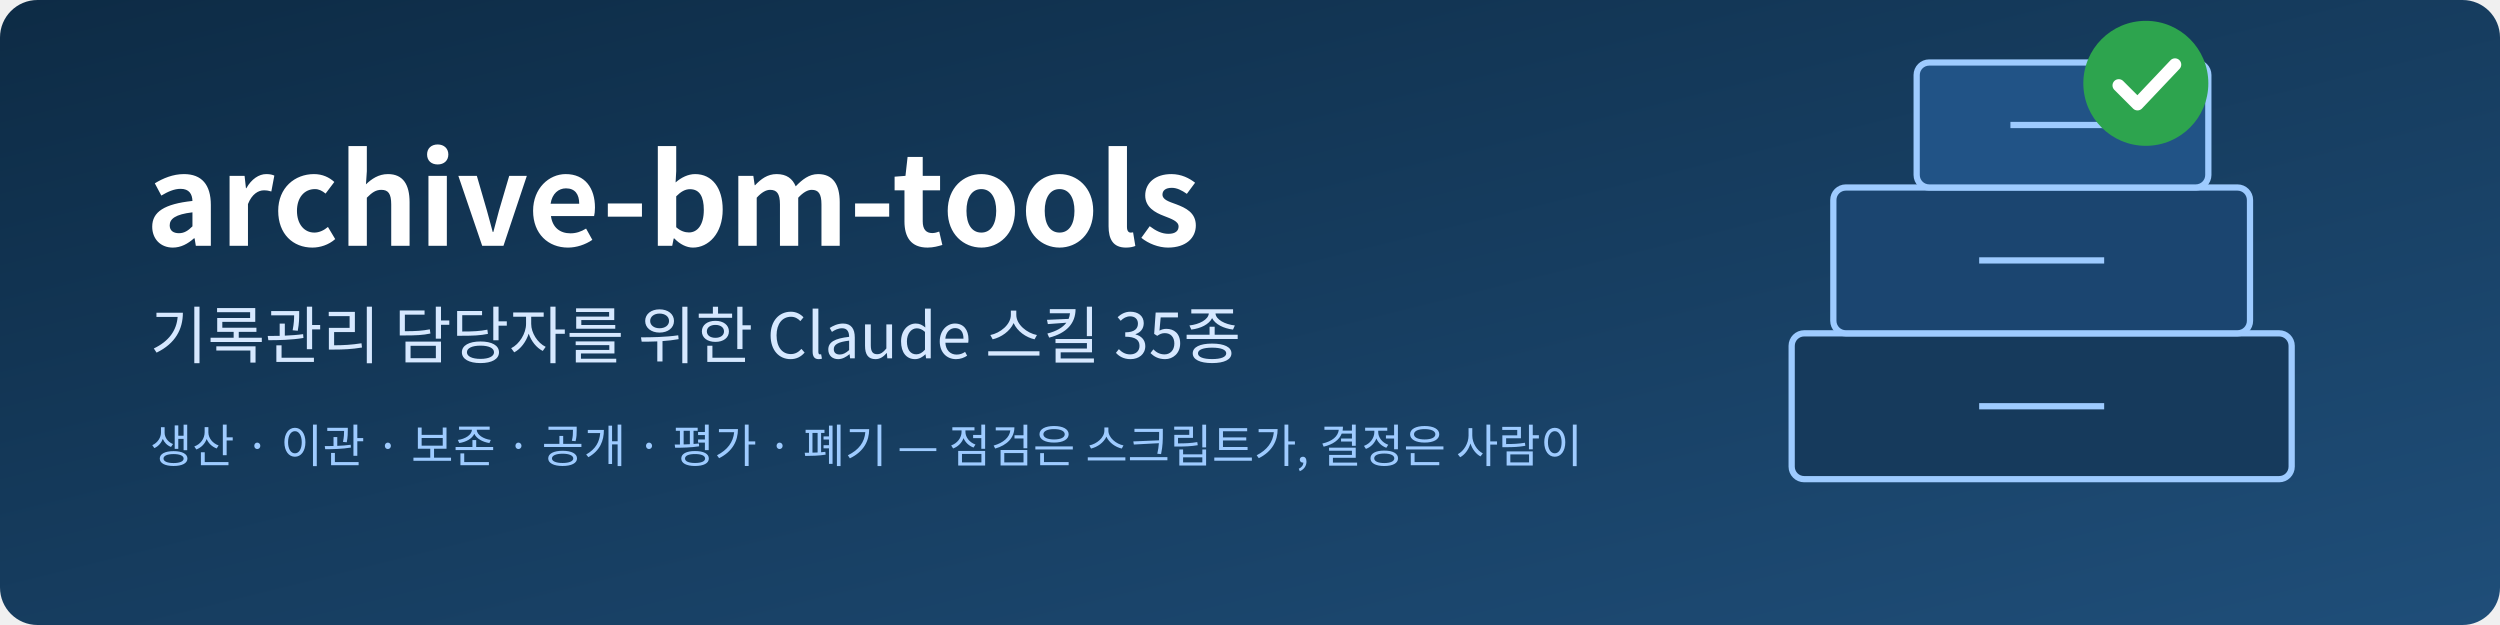
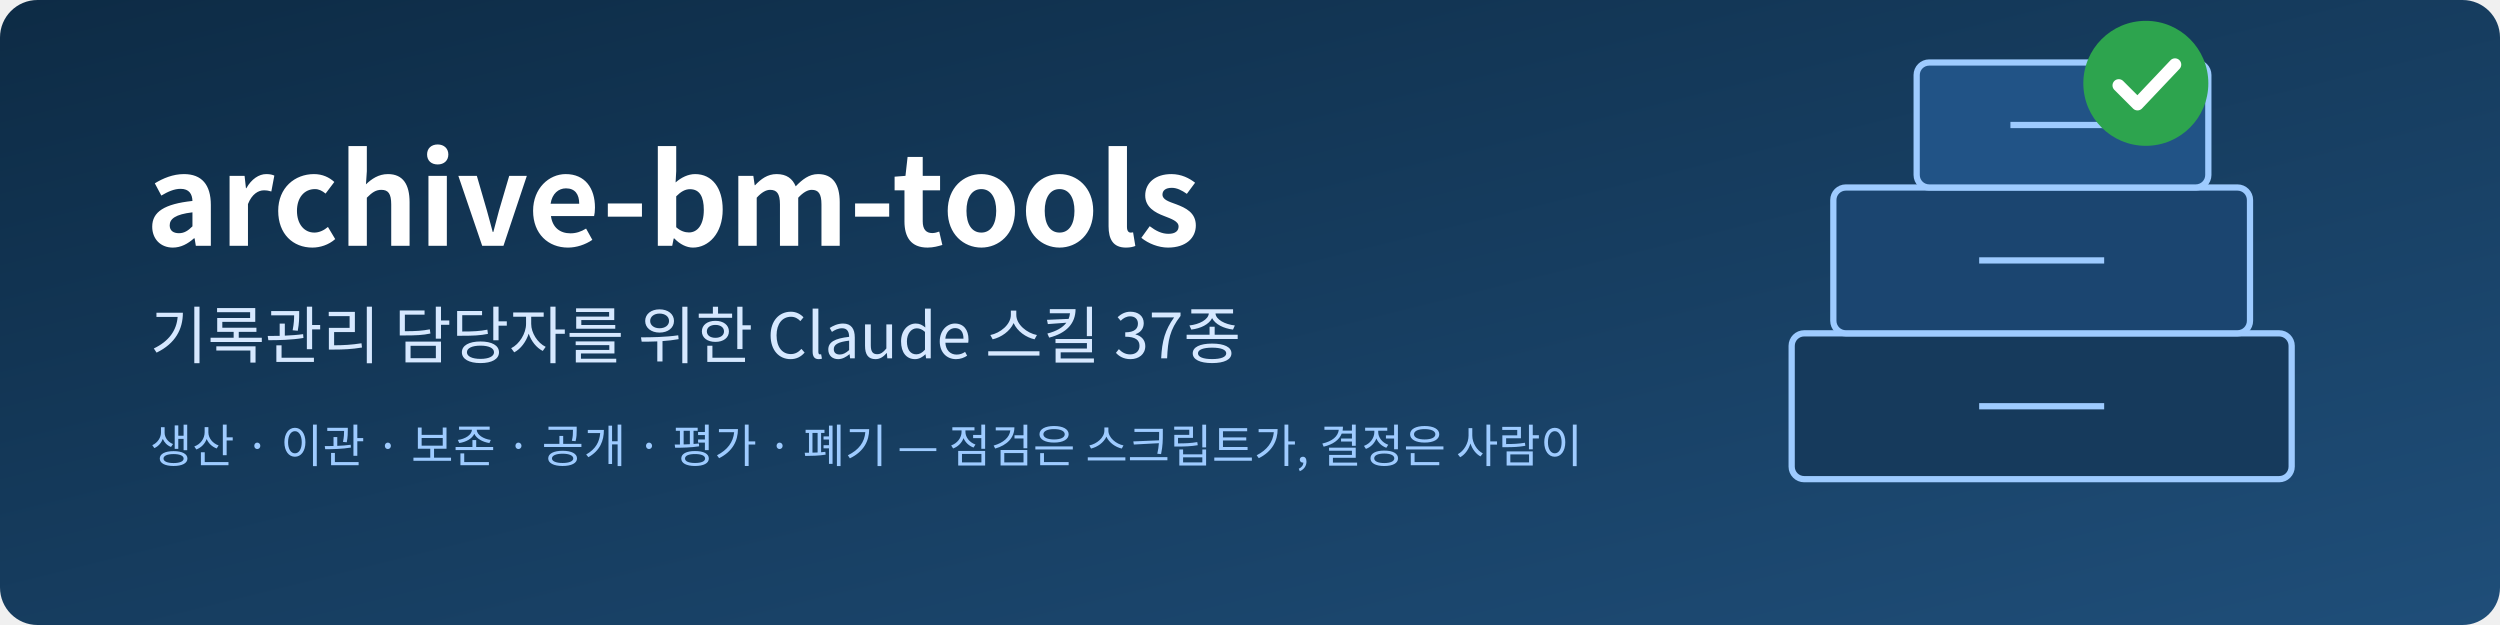
- <svg xmlns="http://www.w3.org/2000/svg" width="1200" height="300" viewBox="0 0 1200 300" role="img" aria-label="archive-bm-tools — 기록관리 담당자를 위한 Claude 스킬 35종">
+ <svg xmlns="http://www.w3.org/2000/svg" width="1200" height="300" viewBox="0 0 1200 300" role="img" aria-label="archive-bm-tools — 기록관리 담당자를 위한 Claude 스킬 37종">
  <defs>
    <linearGradient id="bg" x1="0" y1="0" x2="1" y2="1">
      <stop offset="0" stop-color="#0d2b45" />
      <stop offset="1" stop-color="#1f4e79" />
    </linearGradient>
  </defs>
  <rect width="1200" height="300" rx="18" fill="url(#bg)" />
  <g transform="translate(860,70)" fill="none" stroke="#9ecbff" stroke-width="3">
    <rect x="0" y="90" width="240" height="70" rx="6" fill="#163a5c" />
    <rect x="20" y="20" width="200" height="70" rx="6" fill="#1b4570" />
    <rect x="60" y="-40" width="140" height="60" rx="6" fill="#215386" />
    <line x1="90" y1="125" x2="150" y2="125" />
    <line x1="90" y1="55" x2="150" y2="55" />
    <line x1="105" y1="-10" x2="155" y2="-10" />
  </g>
  <g transform="translate(1030,40)">
    <circle r="30" fill="#2da44e" />
    <path d="M-13 1 L-4 10 L14 -9" fill="none" stroke="#fff" stroke-width="6" stroke-linecap="round" stroke-linejoin="round" />
  </g>
  <text x="70" y="118" font-family="'Noto Sans CJK KR','Malgun Gothic','Apple SD Gothic Neo',sans-serif" font-size="60" font-weight="700" fill="#ffffff">archive-bm-tools</text>
-   <text x="72" y="172" font-family="'Noto Sans CJK KR','Malgun Gothic','Apple SD Gothic Neo',sans-serif" font-size="30" fill="#d6e8ff">기록관리 담당자를 위한 Claude 스킬 35종</text>
+   <text x="72" y="172" font-family="'Noto Sans CJK KR','Malgun Gothic','Apple SD Gothic Neo',sans-serif" font-size="30" fill="#d6e8ff">기록관리 담당자를 위한 Claude 스킬 37종</text>
  <text x="72" y="222" font-family="'Noto Sans CJK KR','Malgun Gothic','Apple SD Gothic Neo',sans-serif" font-size="22" fill="#9ecbff">생산 · 이관 · 보존 · 공개 · 평가 · 폐기 — 점검은 스크립트가, 결정은 사람이</text>
</svg>
